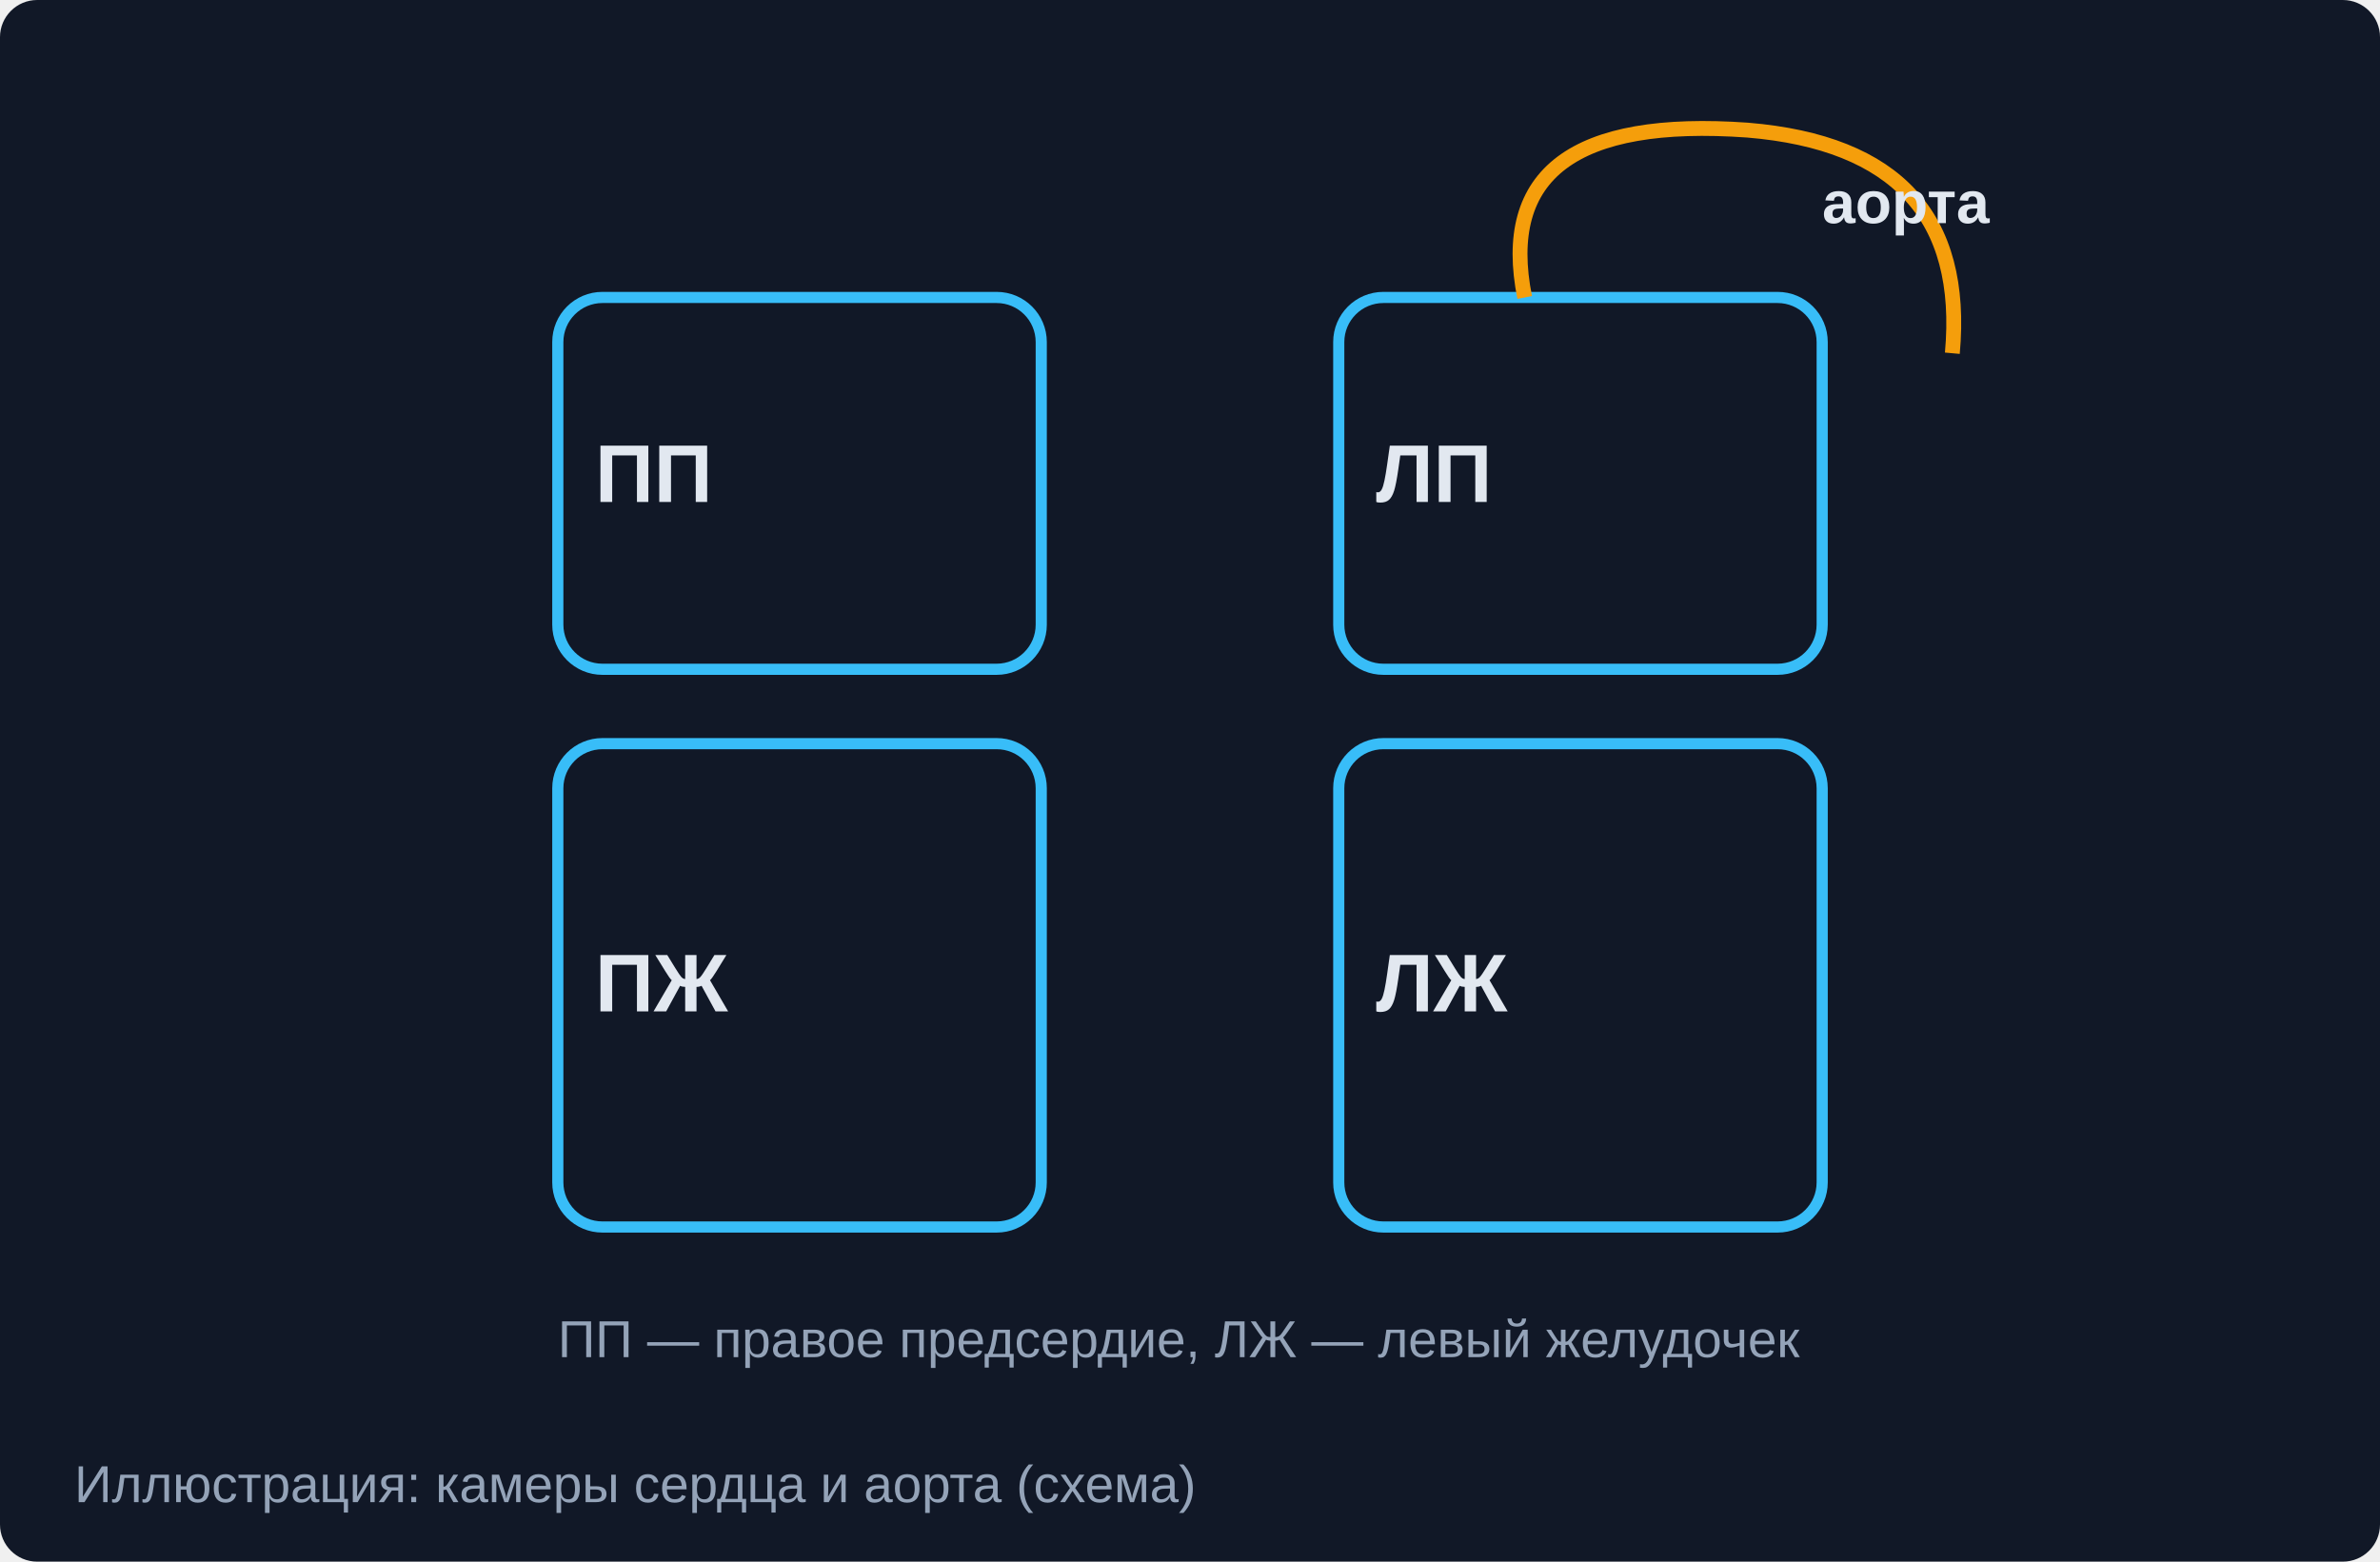
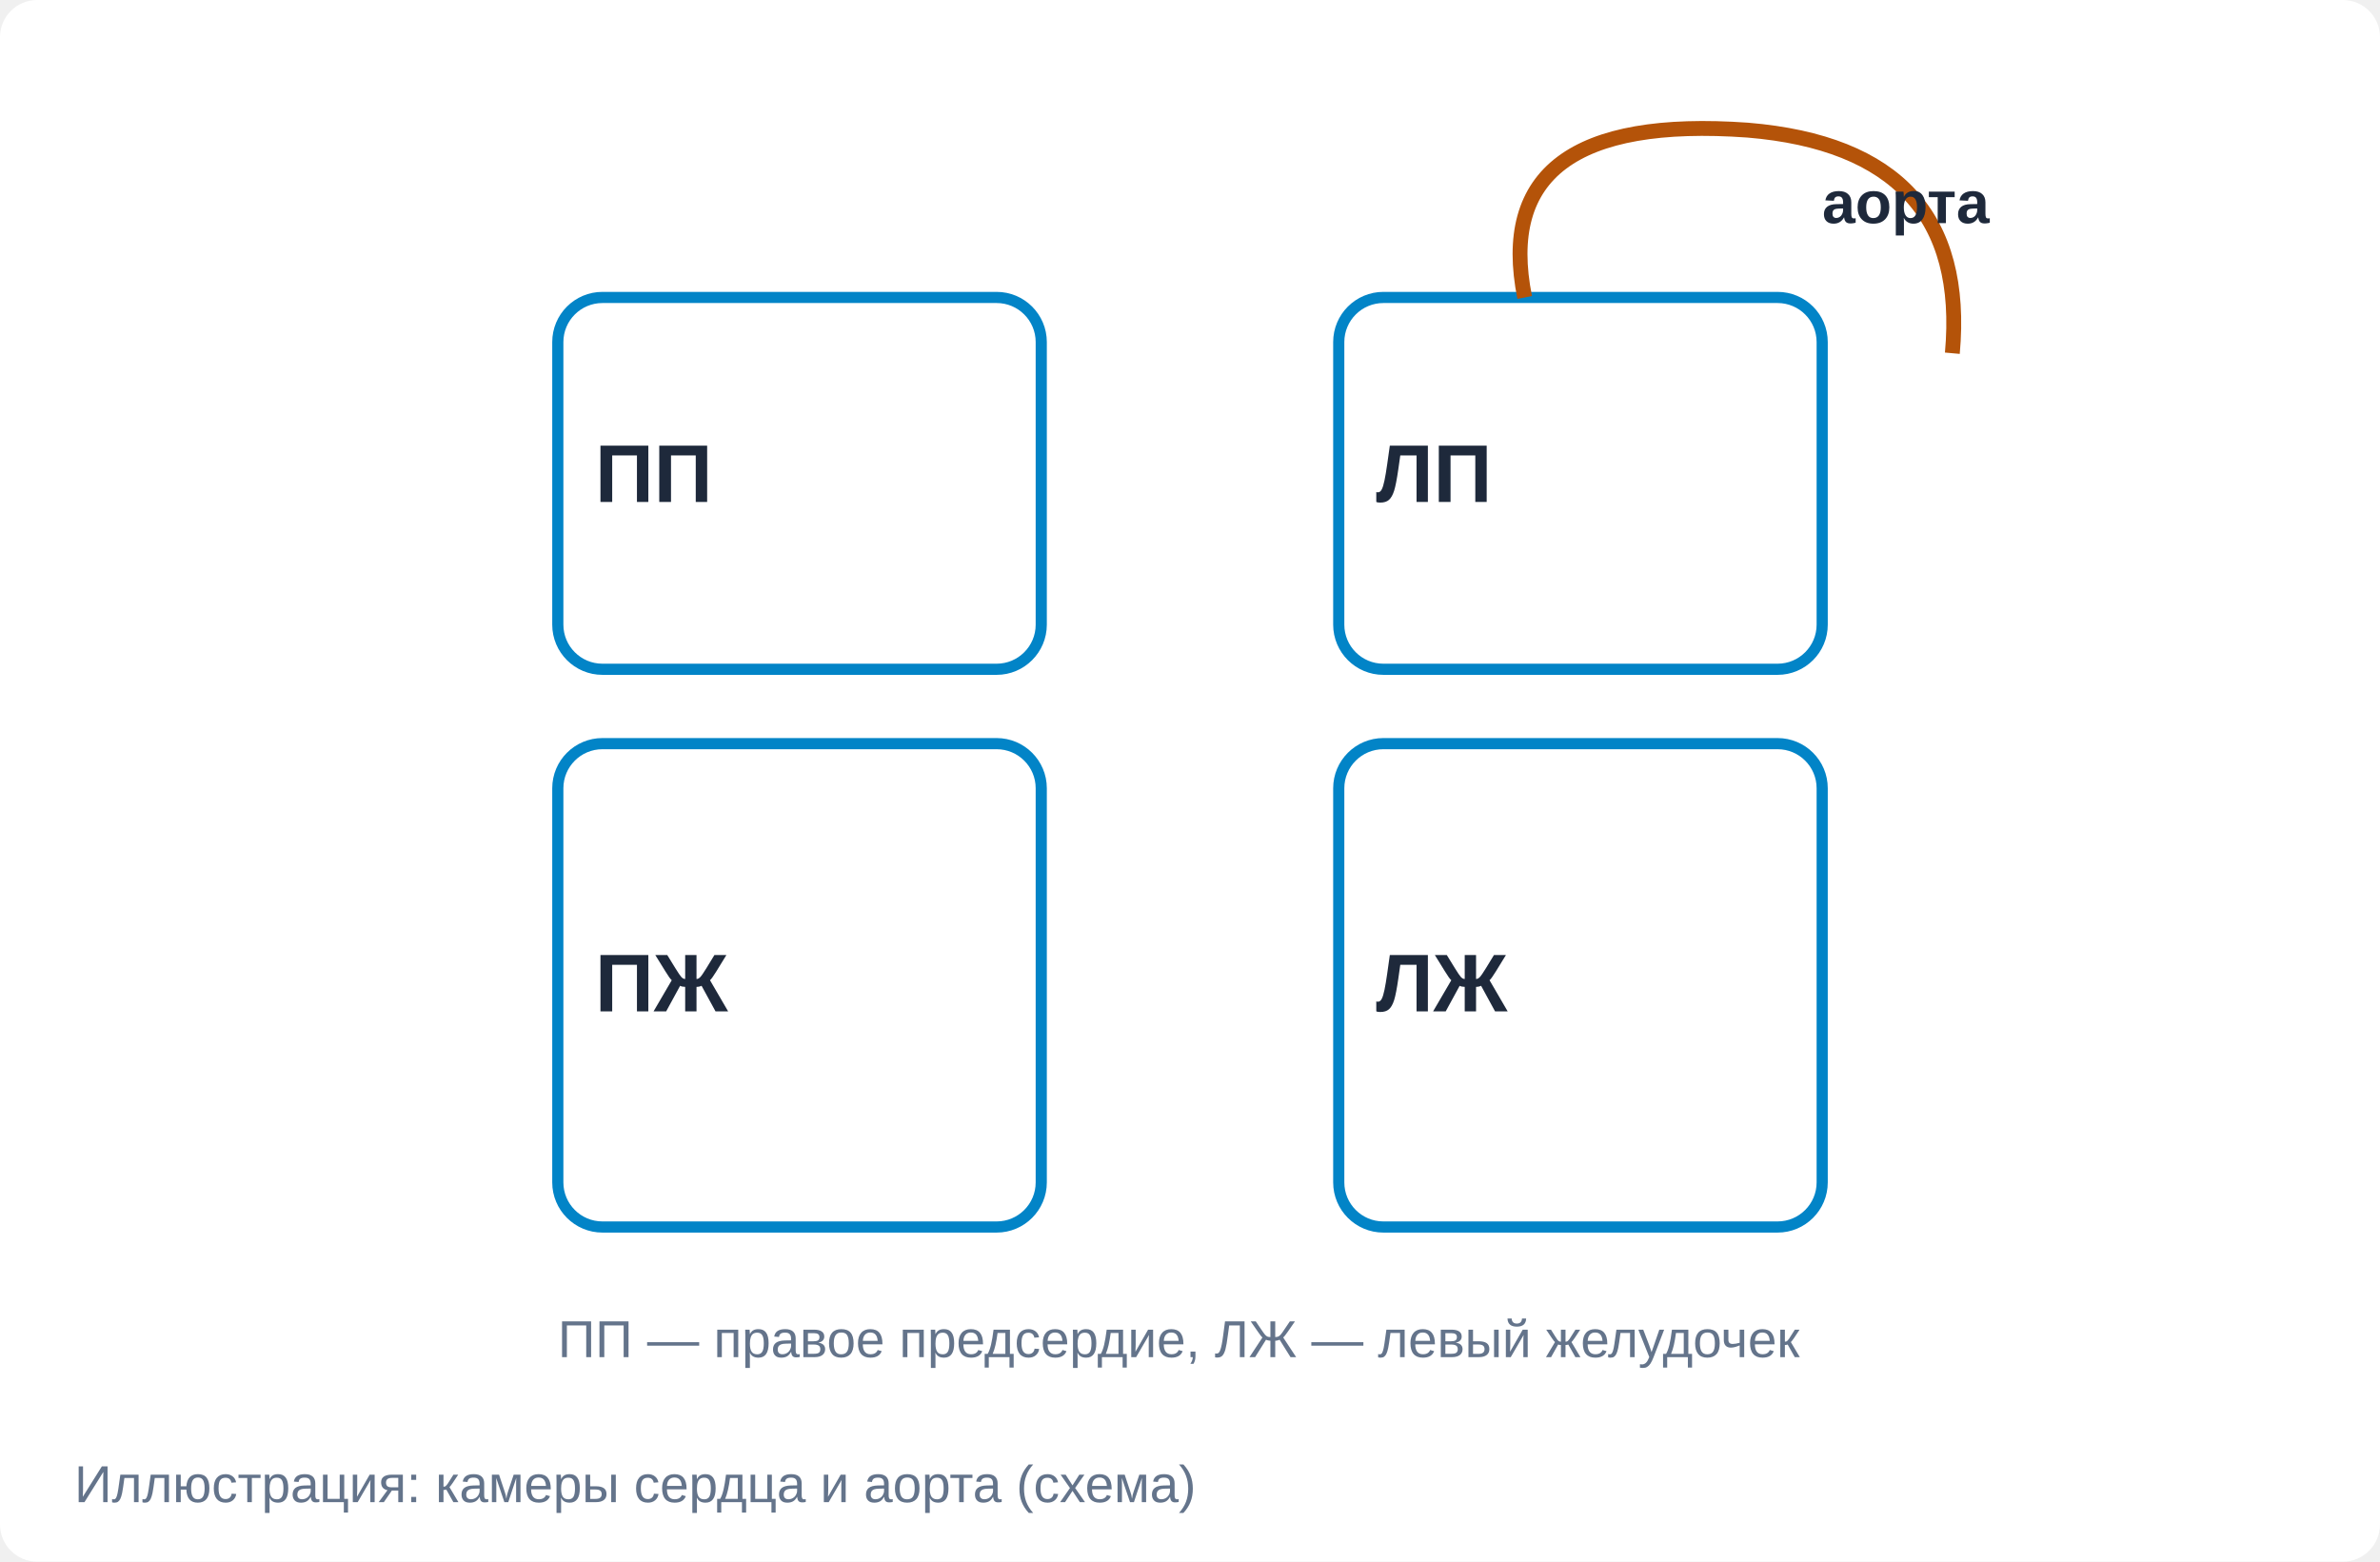
<svg xmlns="http://www.w3.org/2000/svg" viewBox="0 0 640 420" role="img" aria-labelledby="title desc">
-   <rect width="640" height="420" rx="10" fill="#111827" />
-   <rect x="150" y="80" width="130" height="100" rx="12" fill="none" stroke="#38bdf8" stroke-width="3" />
-   <rect x="360" y="80" width="130" height="100" rx="12" fill="none" stroke="#38bdf8" stroke-width="3" />
-   <rect x="150" y="200" width="130" height="130" rx="12" fill="none" stroke="#38bdf8" stroke-width="3" />
-   <rect x="360" y="200" width="130" height="130" rx="12" fill="none" stroke="#38bdf8" stroke-width="3" />
-   <text x="160" y="135" font-family="Arial, sans-serif" font-size="22" font-weight="700" fill="#e2e8f0">ПП</text>
-   <text x="370" y="135" font-family="Arial, sans-serif" font-size="22" font-weight="700" fill="#e2e8f0">ЛП</text>
-   <text x="160" y="272" font-family="Arial, sans-serif" font-size="22" font-weight="700" fill="#e2e8f0">ПЖ</text>
-   <text x="370" y="272" font-family="Arial, sans-serif" font-size="22" font-weight="700" fill="#e2e8f0">ЛЖ</text>
-   <path d="M410,80 q-10,-50 60,-45 q60,5 55,60" fill="none" stroke="#f59e0b" stroke-width="4" />
-   <text x="490" y="60" font-family="Arial, sans-serif" font-size="16" font-weight="700" fill="#e2e8f0">аорта</text>
-   <text x="150" y="365" font-family="Arial, sans-serif" font-size="14" fill="#94a3b8">ПП — правое предсердие, ЛЖ — левый желудочек</text>
-   <text x="20" y="404" font-family="Arial, sans-serif" font-size="14" fill="#94a3b8">Иллюстрация: камеры сердца и аорта (схема)</text>
+   <rect width="640" height="420" rx="10" fill="#ffffff" />
+   <rect x="150" y="80" width="130" height="100" rx="12" fill="none" stroke="#0284c7" stroke-width="3" />
+   <rect x="360" y="80" width="130" height="100" rx="12" fill="none" stroke="#0284c7" stroke-width="3" />
+   <rect x="150" y="200" width="130" height="130" rx="12" fill="none" stroke="#0284c7" stroke-width="3" />
+   <rect x="360" y="200" width="130" height="130" rx="12" fill="none" stroke="#0284c7" stroke-width="3" />
+   <text x="160" y="135" font-family="Arial, sans-serif" font-size="22" font-weight="700" fill="#1e293b">ПП</text>
+   <text x="370" y="135" font-family="Arial, sans-serif" font-size="22" font-weight="700" fill="#1e293b">ЛП</text>
+   <text x="160" y="272" font-family="Arial, sans-serif" font-size="22" font-weight="700" fill="#1e293b">ПЖ</text>
+   <text x="370" y="272" font-family="Arial, sans-serif" font-size="22" font-weight="700" fill="#1e293b">ЛЖ</text>
+   <path d="M410,80 q-10,-50 60,-45 q60,5 55,60" fill="none" stroke="#b45309" stroke-width="4" />
+   <text x="490" y="60" font-family="Arial, sans-serif" font-size="16" font-weight="700" fill="#1e293b">аорта</text>
+   <text x="150" y="365" font-family="Arial, sans-serif" font-size="14" fill="#64748b">ПП — правое предсердие, ЛЖ — левый желудочек</text>
+   <text x="20" y="404" font-family="Arial, sans-serif" font-size="14" fill="#64748b">Иллюстрация: камеры сердца и аорта (схема)</text>
</svg>
